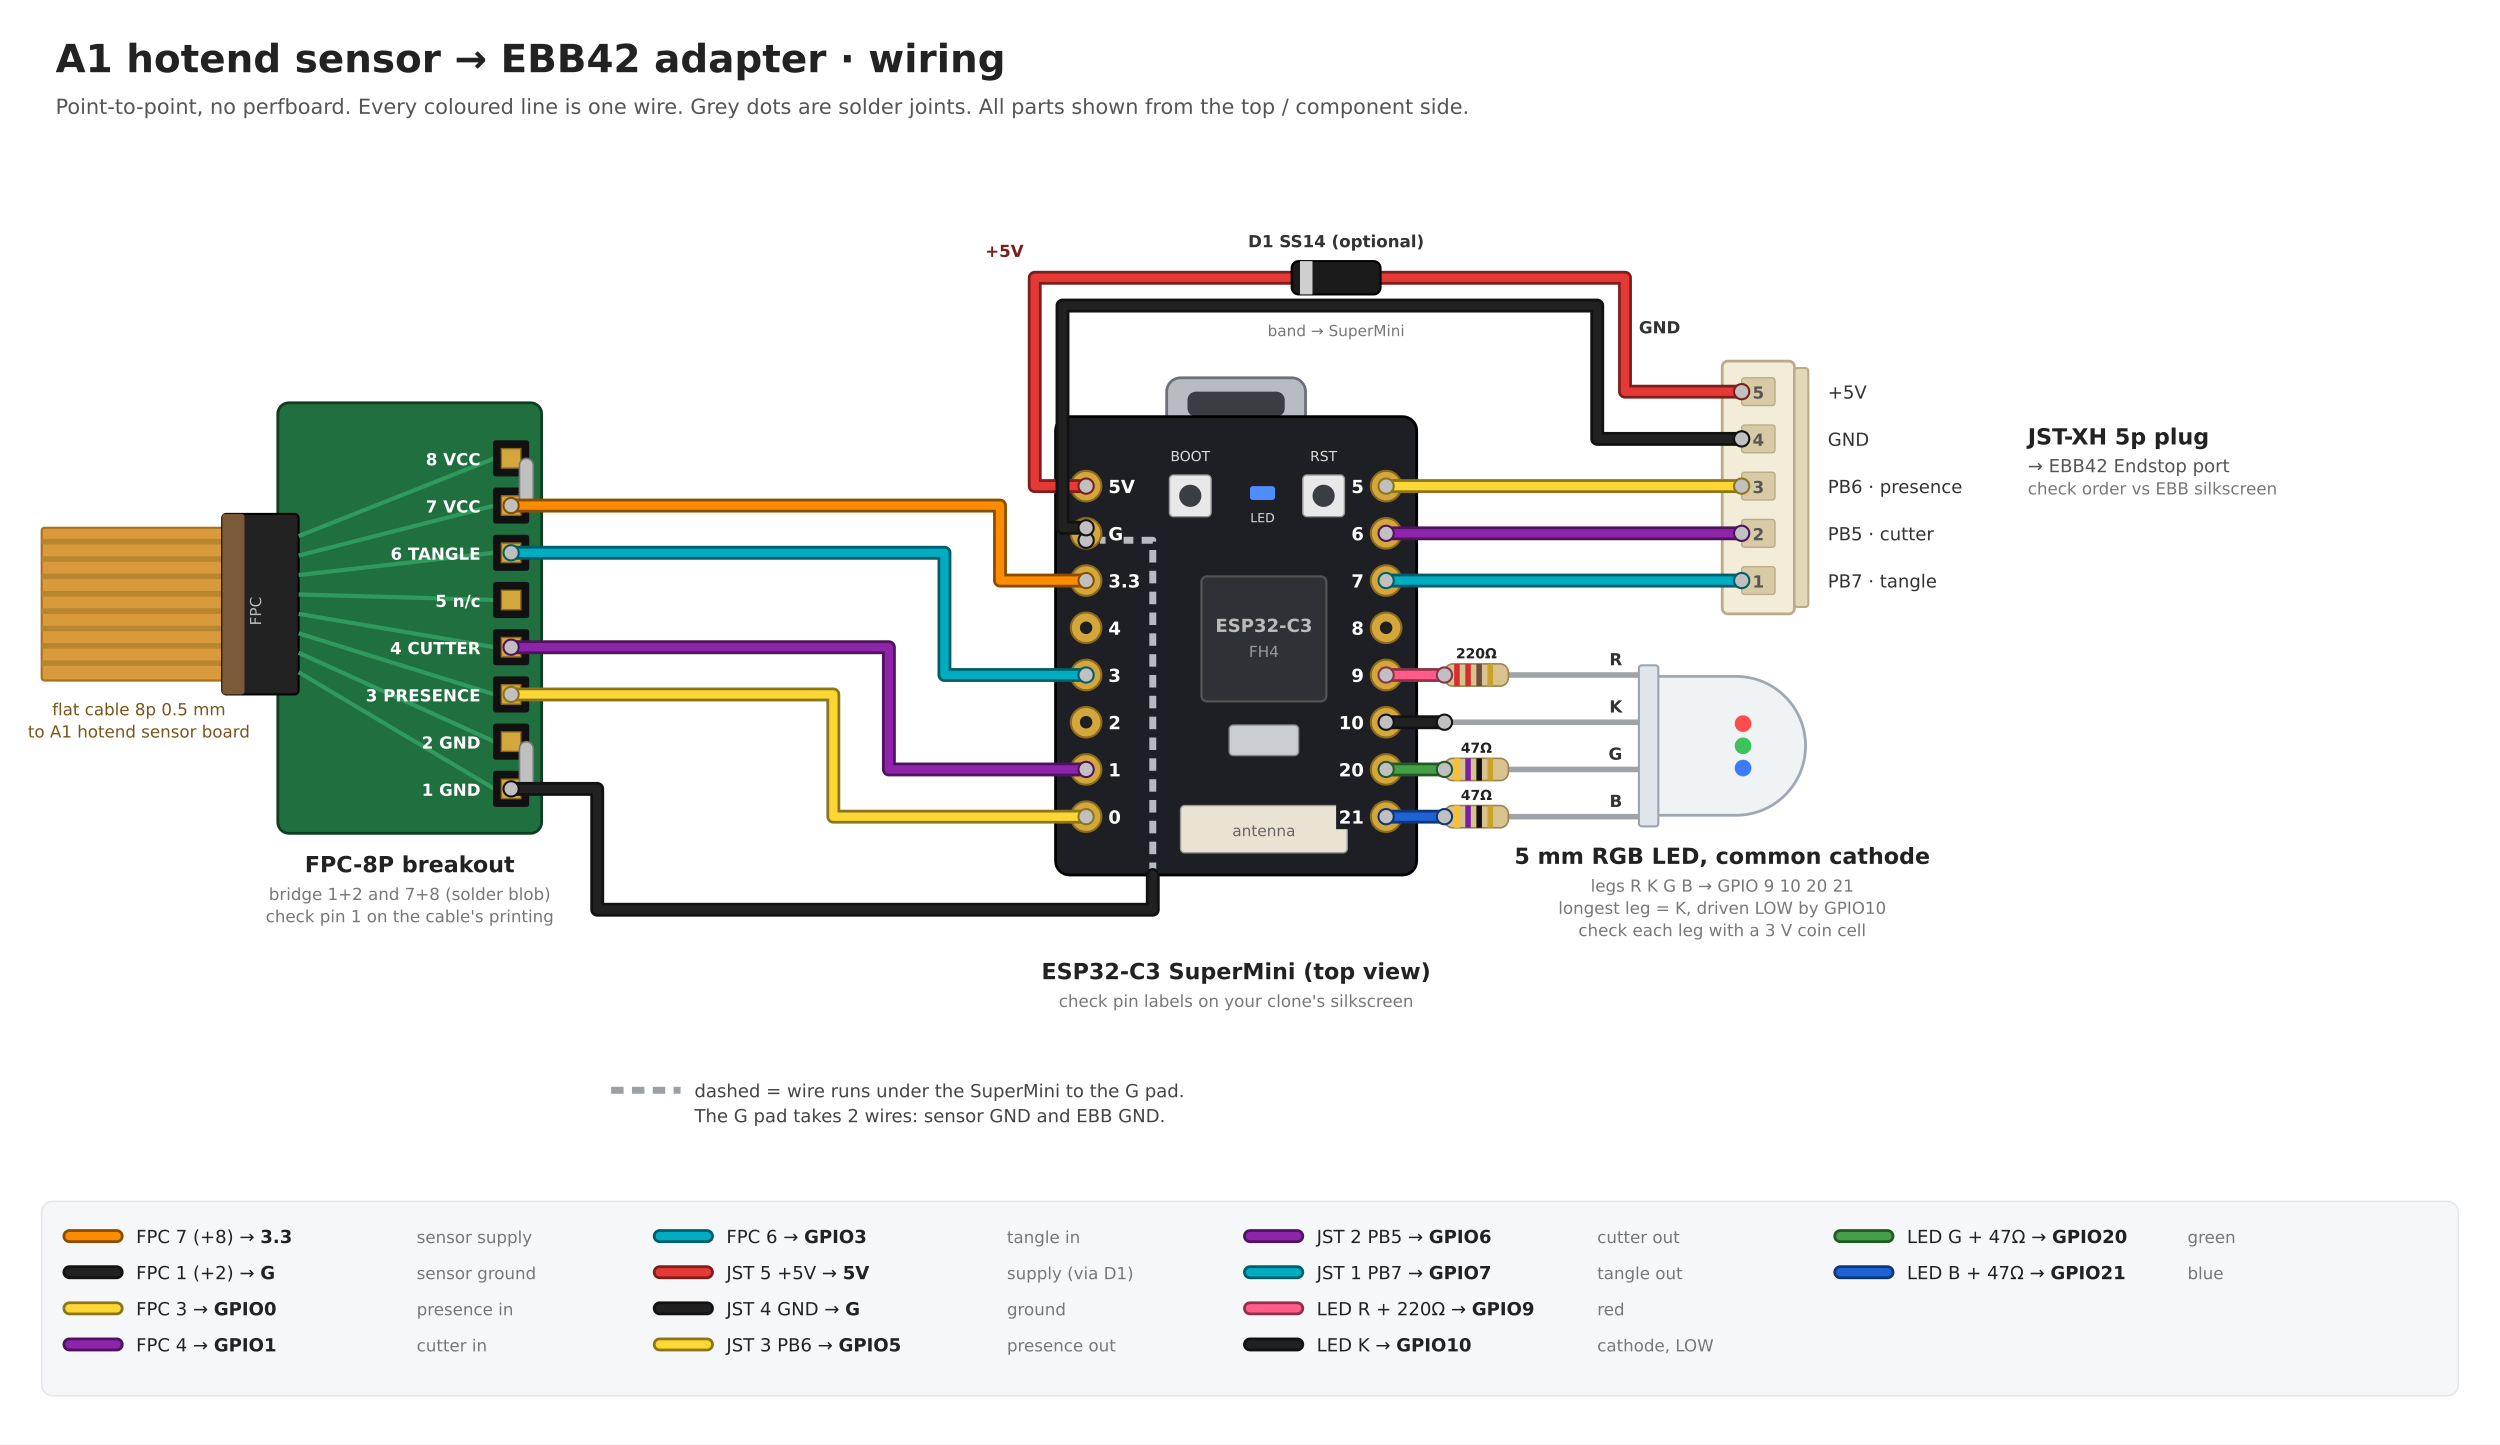
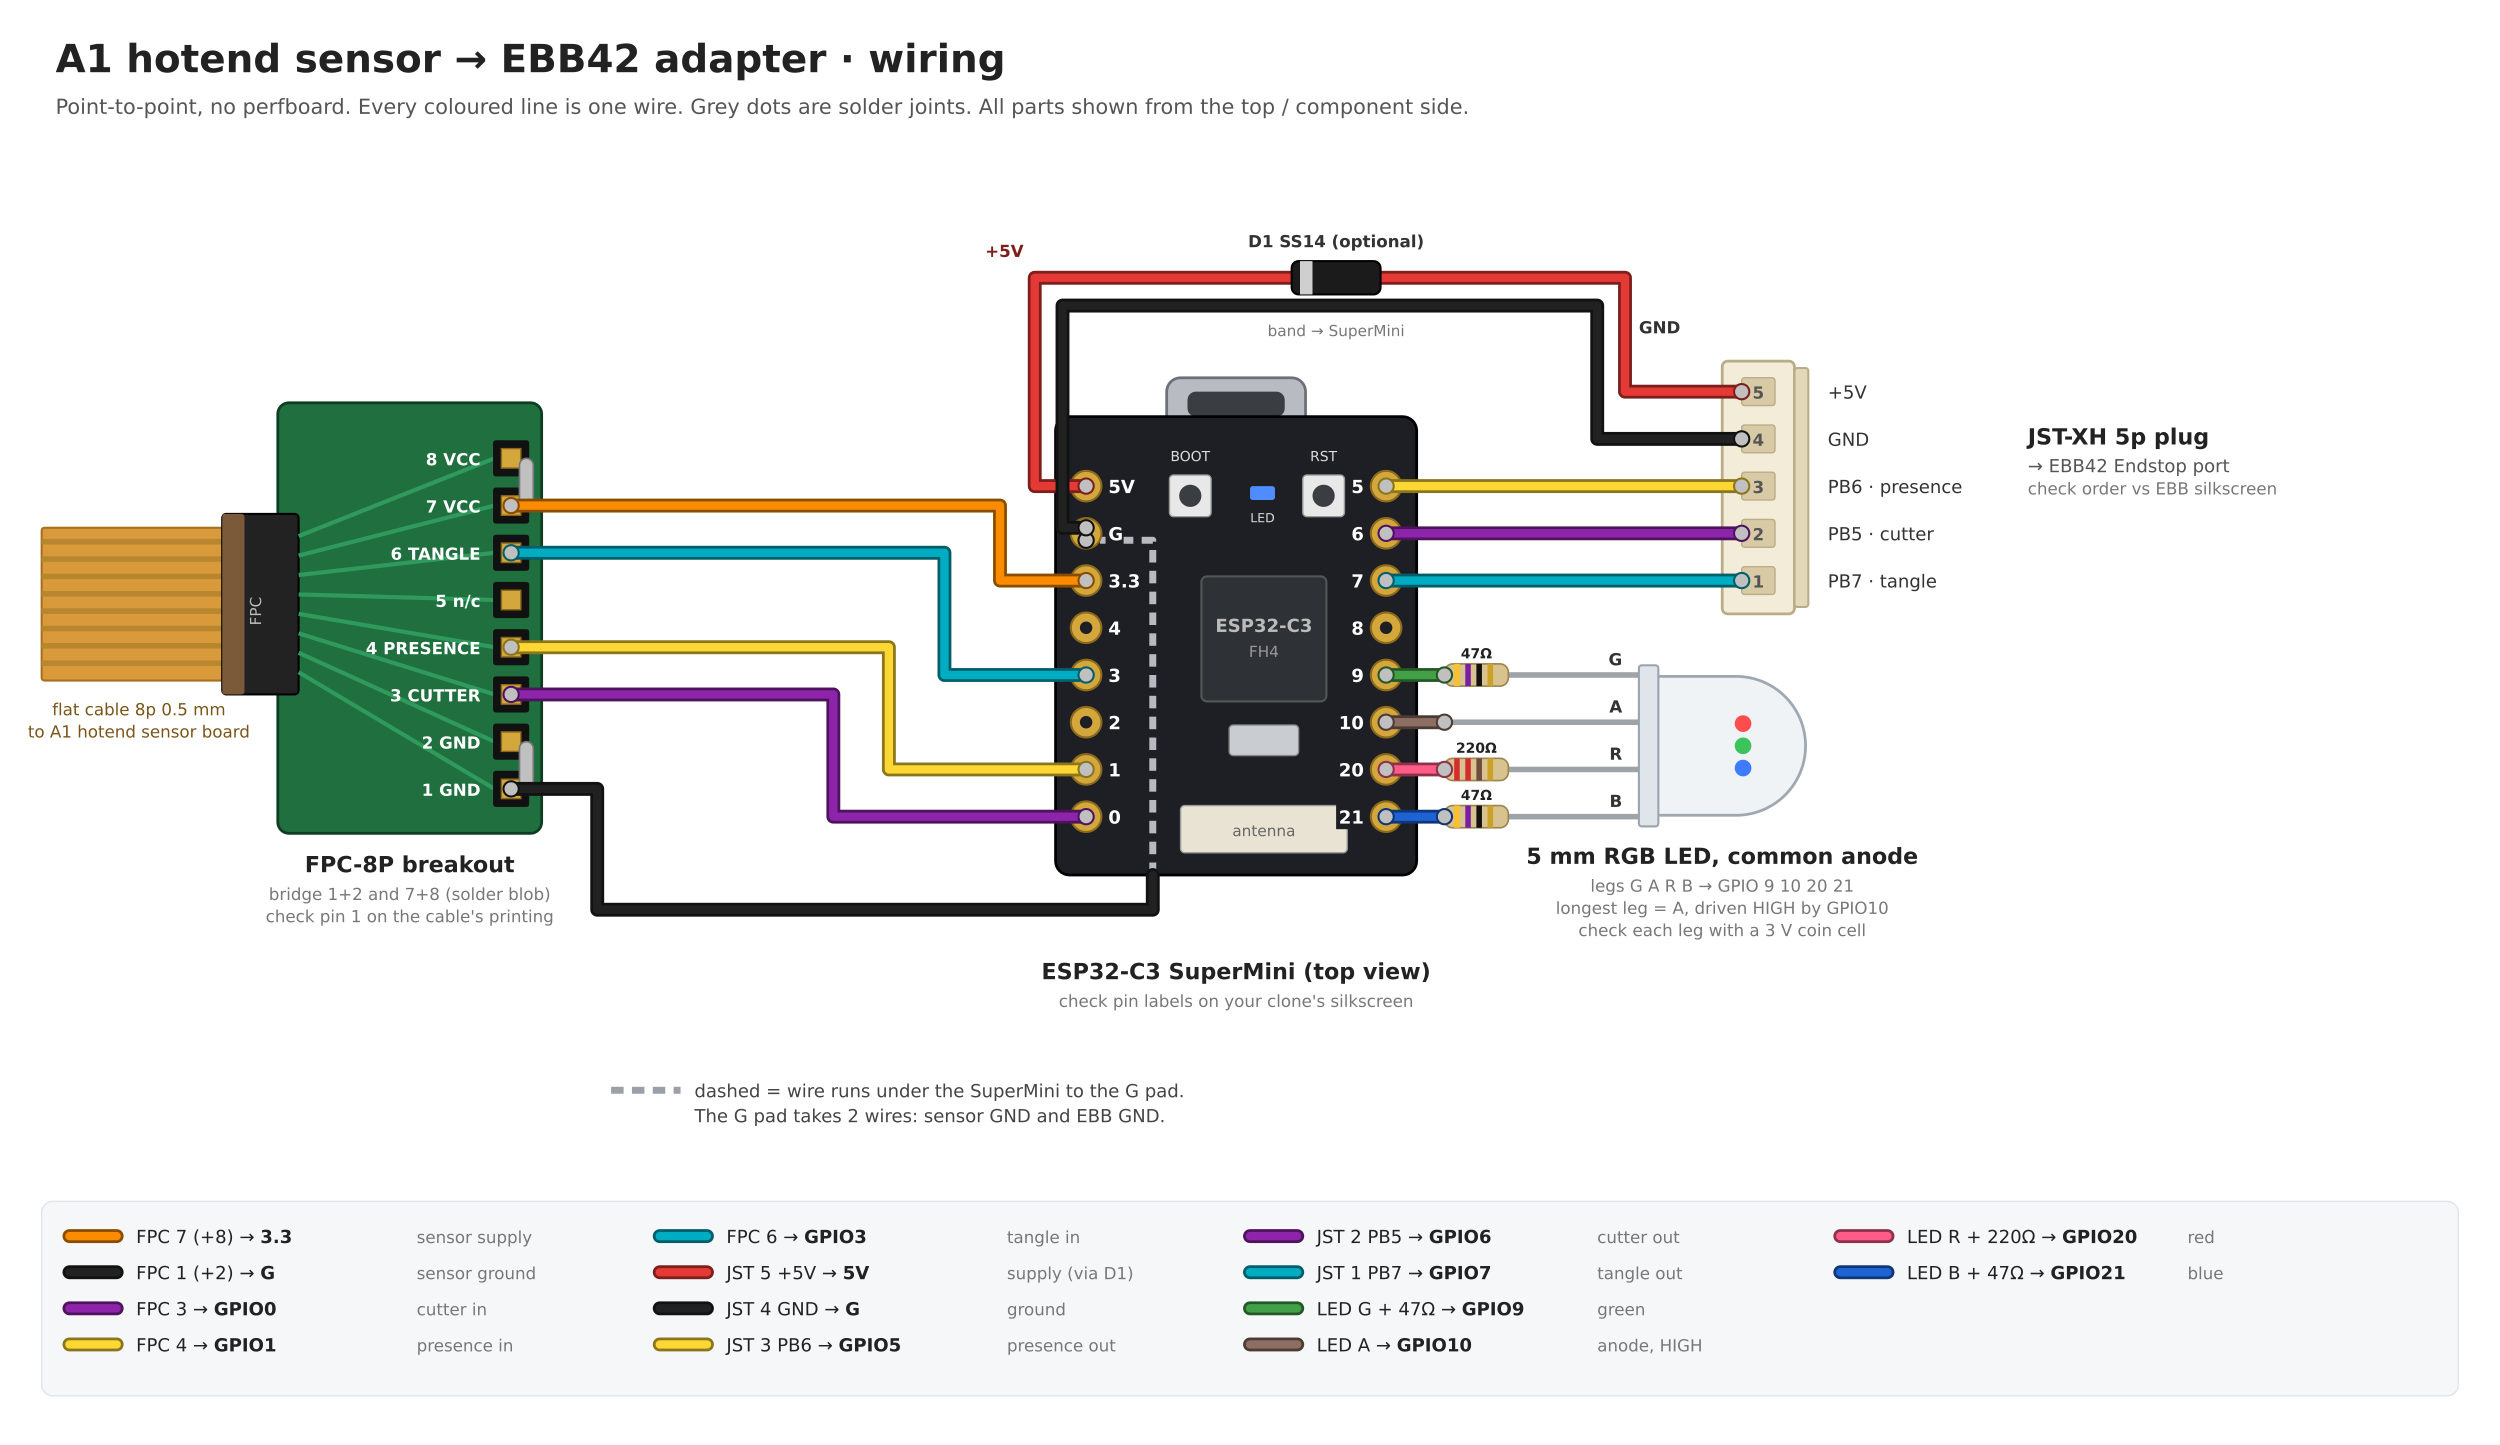
<svg xmlns="http://www.w3.org/2000/svg" width="1800" height="1040" viewBox="0 0 1800 1040">
  <rect x="0" y="0" width="1800" height="1040" rx="0" fill="#ffffff" stroke="none" stroke-width="1" />
  <text x="40" y="52" font-family="DejaVu Sans, Arial, sans-serif" font-size="28" fill="#222" text-anchor="start" font-weight="bold">A1 hotend sensor → EBB42 adapter · wiring</text>
  <text x="40" y="82" font-family="DejaVu Sans, Arial, sans-serif" font-size="15" fill="#555" text-anchor="start" font-weight="normal">Point-to-point, no perfboard. Every coloured line is one wire. Grey dots are solder joints. All parts shown from the top / component side.</text>
  <rect x="840" y="272" width="100" height="48" rx="10" fill="#b8bcc2" stroke="#6d7177" stroke-width="2" />
  <rect x="855" y="282" width="70" height="18" rx="6" fill="#3a3d42" stroke="none" stroke-width="1" />
  <rect x="760" y="300" width="260" height="330" rx="10" fill="#1d1f24" stroke="#000" stroke-width="2" />
  <path d="M 830,630 L 830,389 L 782,389" fill="none" stroke="#c8ccd2" stroke-width="5" stroke-dasharray="9 6" stroke-linejoin="round" opacity="0.9" />
  <rect x="865" y="415" width="90" height="90" rx="4" fill="#2e3136" stroke="#555" stroke-width="1.5" />
  <text x="910" y="455" font-family="DejaVu Sans, Arial, sans-serif" font-size="13" fill="#bbb" text-anchor="middle" font-weight="bold">ESP32-C3</text>
  <text x="910" y="473" font-family="DejaVu Sans, Arial, sans-serif" font-size="11" fill="#999" text-anchor="middle" font-weight="normal">FH4</text>
  <rect x="885" y="522" width="50" height="22" rx="3" fill="#c9ccd1" stroke="#888" stroke-width="1" />
  <rect x="842" y="342" width="30" height="30" rx="3" fill="#e8e8e8" stroke="#999" stroke-width="1" />
  <circle cx="857" cy="357" r="8" fill="#3a3d42" stroke="none" stroke-width="1" />
  <text x="857" y="332" font-family="DejaVu Sans, Arial, sans-serif" font-size="10" fill="#ddd" text-anchor="middle" font-weight="normal">BOOT</text>
  <rect x="938" y="342" width="30" height="30" rx="3" fill="#e8e8e8" stroke="#999" stroke-width="1" />
  <circle cx="953" cy="357" r="8" fill="#3a3d42" stroke="none" stroke-width="1" />
  <text x="953" y="332" font-family="DejaVu Sans, Arial, sans-serif" font-size="10" fill="#ddd" text-anchor="middle" font-weight="normal">RST</text>
  <rect x="900" y="350" width="18" height="10" rx="2" fill="#4f8cff" stroke="none" stroke-width="1" />
  <text x="909" y="376" font-family="DejaVu Sans, Arial, sans-serif" font-size="9" fill="#ddd" text-anchor="middle" font-weight="normal">LED</text>
  <rect x="850" y="580" width="120" height="34" rx="3" fill="#e9e3d3" stroke="#999" stroke-width="1" />
  <text x="910" y="602" font-family="DejaVu Sans, Arial, sans-serif" font-size="11" fill="#666" text-anchor="middle" font-weight="normal">antenna</text>
  <circle cx="782" cy="350" r="11" fill="#d4a73c" stroke="#8c6a1c" stroke-width="1.5" />
  <circle cx="782" cy="350" r="4.5" fill="#1d1f24" stroke="none" stroke-width="1" />
  <rect x="796" y="341" width="22" height="18" rx="0" fill="#1d1f24" stroke="none" stroke-width="1" />
  <text x="798" y="355" font-family="DejaVu Sans, Arial, sans-serif" font-size="13" fill="#fff" text-anchor="start" font-weight="bold">5V</text>
  <circle cx="998" cy="350" r="11" fill="#d4a73c" stroke="#8c6a1c" stroke-width="1.5" />
  <circle cx="998" cy="350" r="4.5" fill="#1d1f24" stroke="none" stroke-width="1" />
  <rect x="971" y="341" width="13" height="18" rx="0" fill="#1d1f24" stroke="none" stroke-width="1" />
  <text x="982" y="355" font-family="DejaVu Sans, Arial, sans-serif" font-size="13" fill="#fff" text-anchor="end" font-weight="bold">5</text>
  <circle cx="782" cy="384" r="11" fill="#d4a73c" stroke="#8c6a1c" stroke-width="1.5" />
  <circle cx="782" cy="384" r="4.5" fill="#1d1f24" stroke="none" stroke-width="1" />
  <rect x="796" y="375" width="13" height="18" rx="0" fill="#1d1f24" stroke="none" stroke-width="1" />
  <text x="798" y="389" font-family="DejaVu Sans, Arial, sans-serif" font-size="13" fill="#fff" text-anchor="start" font-weight="bold">G</text>
  <circle cx="998" cy="384" r="11" fill="#d4a73c" stroke="#8c6a1c" stroke-width="1.5" />
  <circle cx="998" cy="384" r="4.5" fill="#1d1f24" stroke="none" stroke-width="1" />
  <rect x="971" y="375" width="13" height="18" rx="0" fill="#1d1f24" stroke="none" stroke-width="1" />
  <text x="982" y="389" font-family="DejaVu Sans, Arial, sans-serif" font-size="13" fill="#fff" text-anchor="end" font-weight="bold">6</text>
  <circle cx="782" cy="418" r="11" fill="#d4a73c" stroke="#8c6a1c" stroke-width="1.5" />
  <circle cx="782" cy="418" r="4.5" fill="#1d1f24" stroke="none" stroke-width="1" />
  <rect x="796" y="409" width="31" height="18" rx="0" fill="#1d1f24" stroke="none" stroke-width="1" />
  <text x="798" y="423" font-family="DejaVu Sans, Arial, sans-serif" font-size="13" fill="#fff" text-anchor="start" font-weight="bold">3.3</text>
  <circle cx="998" cy="418" r="11" fill="#d4a73c" stroke="#8c6a1c" stroke-width="1.5" />
  <circle cx="998" cy="418" r="4.5" fill="#1d1f24" stroke="none" stroke-width="1" />
  <rect x="971" y="409" width="13" height="18" rx="0" fill="#1d1f24" stroke="none" stroke-width="1" />
  <text x="982" y="423" font-family="DejaVu Sans, Arial, sans-serif" font-size="13" fill="#fff" text-anchor="end" font-weight="bold">7</text>
  <circle cx="782" cy="452" r="11" fill="#d4a73c" stroke="#8c6a1c" stroke-width="1.5" />
  <circle cx="782" cy="452" r="4.5" fill="#1d1f24" stroke="none" stroke-width="1" />
  <rect x="796" y="443" width="13" height="18" rx="0" fill="#1d1f24" stroke="none" stroke-width="1" />
  <text x="798" y="457" font-family="DejaVu Sans, Arial, sans-serif" font-size="13" fill="#fff" text-anchor="start" font-weight="bold">4</text>
  <circle cx="998" cy="452" r="11" fill="#d4a73c" stroke="#8c6a1c" stroke-width="1.5" />
  <circle cx="998" cy="452" r="4.5" fill="#1d1f24" stroke="none" stroke-width="1" />
  <rect x="971" y="443" width="13" height="18" rx="0" fill="#1d1f24" stroke="none" stroke-width="1" />
  <text x="982" y="457" font-family="DejaVu Sans, Arial, sans-serif" font-size="13" fill="#fff" text-anchor="end" font-weight="bold">8</text>
  <circle cx="782" cy="486" r="11" fill="#d4a73c" stroke="#8c6a1c" stroke-width="1.5" />
  <circle cx="782" cy="486" r="4.5" fill="#1d1f24" stroke="none" stroke-width="1" />
  <rect x="796" y="477" width="13" height="18" rx="0" fill="#1d1f24" stroke="none" stroke-width="1" />
  <text x="798" y="491" font-family="DejaVu Sans, Arial, sans-serif" font-size="13" fill="#fff" text-anchor="start" font-weight="bold">3</text>
  <circle cx="998" cy="486" r="11" fill="#d4a73c" stroke="#8c6a1c" stroke-width="1.5" />
  <circle cx="998" cy="486" r="4.5" fill="#1d1f24" stroke="none" stroke-width="1" />
  <rect x="971" y="477" width="13" height="18" rx="0" fill="#1d1f24" stroke="none" stroke-width="1" />
  <text x="982" y="491" font-family="DejaVu Sans, Arial, sans-serif" font-size="13" fill="#fff" text-anchor="end" font-weight="bold">9</text>
  <circle cx="782" cy="520" r="11" fill="#d4a73c" stroke="#8c6a1c" stroke-width="1.5" />
  <circle cx="782" cy="520" r="4.5" fill="#1d1f24" stroke="none" stroke-width="1" />
  <rect x="796" y="511" width="13" height="18" rx="0" fill="#1d1f24" stroke="none" stroke-width="1" />
  <text x="798" y="525" font-family="DejaVu Sans, Arial, sans-serif" font-size="13" fill="#fff" text-anchor="start" font-weight="bold">2</text>
  <circle cx="998" cy="520" r="11" fill="#d4a73c" stroke="#8c6a1c" stroke-width="1.5" />
  <circle cx="998" cy="520" r="4.5" fill="#1d1f24" stroke="none" stroke-width="1" />
  <rect x="962" y="511" width="22" height="18" rx="0" fill="#1d1f24" stroke="none" stroke-width="1" />
  <text x="982" y="525" font-family="DejaVu Sans, Arial, sans-serif" font-size="13" fill="#fff" text-anchor="end" font-weight="bold">10</text>
  <circle cx="782" cy="554" r="11" fill="#d4a73c" stroke="#8c6a1c" stroke-width="1.5" />
  <circle cx="782" cy="554" r="4.5" fill="#1d1f24" stroke="none" stroke-width="1" />
  <rect x="796" y="545" width="13" height="18" rx="0" fill="#1d1f24" stroke="none" stroke-width="1" />
  <text x="798" y="559" font-family="DejaVu Sans, Arial, sans-serif" font-size="13" fill="#fff" text-anchor="start" font-weight="bold">1</text>
  <circle cx="998" cy="554" r="11" fill="#d4a73c" stroke="#8c6a1c" stroke-width="1.5" />
  <circle cx="998" cy="554" r="4.5" fill="#1d1f24" stroke="none" stroke-width="1" />
  <rect x="962" y="545" width="22" height="18" rx="0" fill="#1d1f24" stroke="none" stroke-width="1" />
  <text x="982" y="559" font-family="DejaVu Sans, Arial, sans-serif" font-size="13" fill="#fff" text-anchor="end" font-weight="bold">20</text>
  <circle cx="782" cy="588" r="11" fill="#d4a73c" stroke="#8c6a1c" stroke-width="1.5" />
  <circle cx="782" cy="588" r="4.5" fill="#1d1f24" stroke="none" stroke-width="1" />
  <rect x="796" y="579" width="13" height="18" rx="0" fill="#1d1f24" stroke="none" stroke-width="1" />
  <text x="798" y="593" font-family="DejaVu Sans, Arial, sans-serif" font-size="13" fill="#fff" text-anchor="start" font-weight="bold">0</text>
  <circle cx="998" cy="588" r="11" fill="#d4a73c" stroke="#8c6a1c" stroke-width="1.5" />
  <circle cx="998" cy="588" r="4.5" fill="#1d1f24" stroke="none" stroke-width="1" />
  <rect x="962" y="579" width="22" height="18" rx="0" fill="#1d1f24" stroke="none" stroke-width="1" />
  <text x="982" y="593" font-family="DejaVu Sans, Arial, sans-serif" font-size="13" fill="#fff" text-anchor="end" font-weight="bold">21</text>
  <text x="890.0" y="705" font-family="DejaVu Sans, Arial, sans-serif" font-size="16" fill="#222" text-anchor="middle" font-weight="bold">ESP32-C3 SuperMini (top view)</text>
  <text x="890.0" y="725" font-family="DejaVu Sans, Arial, sans-serif" font-size="12" fill="#777" text-anchor="middle" font-weight="normal">check pin labels on your clone's silkscreen</text>
  <rect x="200" y="290" width="190" height="310" rx="8" fill="#1f6f3f" stroke="#0e3d22" stroke-width="2" />
  <rect x="30" y="380" width="140" height="110" rx="2" fill="#d89a3a" stroke="#a86f1d" stroke-width="1.5" />
  <rect x="30" y="388.0" width="140" height="4" rx="0" fill="#b8862e" stroke="none" stroke-width="1" />
  <rect x="30" y="400.5" width="140" height="4" rx="0" fill="#b8862e" stroke="none" stroke-width="1" />
  <rect x="30" y="413.0" width="140" height="4" rx="0" fill="#b8862e" stroke="none" stroke-width="1" />
  <rect x="30" y="425.5" width="140" height="4" rx="0" fill="#b8862e" stroke="none" stroke-width="1" />
  <rect x="30" y="438.0" width="140" height="4" rx="0" fill="#b8862e" stroke="none" stroke-width="1" />
  <rect x="30" y="450.5" width="140" height="4" rx="0" fill="#b8862e" stroke="none" stroke-width="1" />
  <rect x="30" y="463.0" width="140" height="4" rx="0" fill="#b8862e" stroke="none" stroke-width="1" />
  <rect x="30" y="475.5" width="140" height="4" rx="0" fill="#b8862e" stroke="none" stroke-width="1" />
  <text x="100" y="515" font-family="DejaVu Sans, Arial, sans-serif" font-size="12" fill="#7a5418" text-anchor="middle" font-weight="normal">flat cable 8p 0.5 mm</text>
  <text x="100" y="531" font-family="DejaVu Sans, Arial, sans-serif" font-size="12" fill="#7a5418" text-anchor="middle" font-weight="normal">to A1 hotend sensor board</text>
  <rect x="160" y="370" width="55" height="130" rx="3" fill="#222" stroke="#000" stroke-width="1.5" />
  <rect x="160" y="370" width="16" height="130" rx="2" fill="#7b5a3a" stroke="none" stroke-width="1" />
  <text x="188" y="440" font-family="DejaVu Sans, Arial, sans-serif" font-size="11" fill="#bbb" text-anchor="middle" font-weight="normal" transform="rotate(-90 188 440)">FPC</text>
  <line x1="215" y1="386.0" x2="356" y2="330" stroke="#2f9a5c" stroke-width="3" />
  <line x1="215" y1="400.0" x2="356" y2="364" stroke="#2f9a5c" stroke-width="3" />
  <line x1="215" y1="414.0" x2="356" y2="398" stroke="#2f9a5c" stroke-width="3" />
  <line x1="215" y1="428.0" x2="356" y2="432" stroke="#2f9a5c" stroke-width="3" />
  <line x1="215" y1="442.0" x2="356" y2="466" stroke="#2f9a5c" stroke-width="3" />
  <line x1="215" y1="456.0" x2="356" y2="500" stroke="#2f9a5c" stroke-width="3" />
  <line x1="215" y1="470.0" x2="356" y2="534" stroke="#2f9a5c" stroke-width="3" />
  <line x1="215" y1="484.0" x2="356" y2="568" stroke="#2f9a5c" stroke-width="3" />
  <rect x="355" y="317" width="26" height="26" rx="2" fill="#111" stroke="none" stroke-width="1" />
  <rect x="361" y="323" width="14" height="14" rx="0" fill="#d4a73c" stroke="#8c6a1c" stroke-width="1" />
  <text x="346" y="335" font-family="DejaVu Sans, Arial, sans-serif" font-size="12" fill="#fff" text-anchor="end" font-weight="bold">8 VCC</text>
  <rect x="355" y="351" width="26" height="26" rx="2" fill="#111" stroke="none" stroke-width="1" />
  <rect x="361" y="357" width="14" height="14" rx="0" fill="#d4a73c" stroke="#8c6a1c" stroke-width="1" />
  <text x="346" y="369" font-family="DejaVu Sans, Arial, sans-serif" font-size="12" fill="#fff" text-anchor="end" font-weight="bold">7 VCC</text>
  <rect x="355" y="385" width="26" height="26" rx="2" fill="#111" stroke="none" stroke-width="1" />
  <rect x="361" y="391" width="14" height="14" rx="0" fill="#d4a73c" stroke="#8c6a1c" stroke-width="1" />
  <text x="346" y="403" font-family="DejaVu Sans, Arial, sans-serif" font-size="12" fill="#fff" text-anchor="end" font-weight="bold">6 TANGLE</text>
  <rect x="355" y="419" width="26" height="26" rx="2" fill="#111" stroke="none" stroke-width="1" />
  <rect x="361" y="425" width="14" height="14" rx="0" fill="#d4a73c" stroke="#8c6a1c" stroke-width="1" />
  <text x="346" y="437" font-family="DejaVu Sans, Arial, sans-serif" font-size="12" fill="#fff" text-anchor="end" font-weight="bold">5 n/c</text>
  <rect x="355" y="453" width="26" height="26" rx="2" fill="#111" stroke="none" stroke-width="1" />
  <rect x="361" y="459" width="14" height="14" rx="0" fill="#d4a73c" stroke="#8c6a1c" stroke-width="1" />
-   <text x="346" y="471" font-family="DejaVu Sans, Arial, sans-serif" font-size="12" fill="#fff" text-anchor="end" font-weight="bold">4 CUTTER</text>
+   <text x="346" y="471" font-family="DejaVu Sans, Arial, sans-serif" font-size="12" fill="#fff" text-anchor="end" font-weight="bold">4 PRESENCE</text>
  <rect x="355" y="487" width="26" height="26" rx="2" fill="#111" stroke="none" stroke-width="1" />
  <rect x="361" y="493" width="14" height="14" rx="0" fill="#d4a73c" stroke="#8c6a1c" stroke-width="1" />
-   <text x="346" y="505" font-family="DejaVu Sans, Arial, sans-serif" font-size="12" fill="#fff" text-anchor="end" font-weight="bold">3 PRESENCE</text>
+   <text x="346" y="505" font-family="DejaVu Sans, Arial, sans-serif" font-size="12" fill="#fff" text-anchor="end" font-weight="bold">3 CUTTER</text>
  <rect x="355" y="521" width="26" height="26" rx="2" fill="#111" stroke="none" stroke-width="1" />
  <rect x="361" y="527" width="14" height="14" rx="0" fill="#d4a73c" stroke="#8c6a1c" stroke-width="1" />
  <text x="346" y="539" font-family="DejaVu Sans, Arial, sans-serif" font-size="12" fill="#fff" text-anchor="end" font-weight="bold">2 GND</text>
  <rect x="355" y="555" width="26" height="26" rx="2" fill="#111" stroke="none" stroke-width="1" />
  <rect x="361" y="561" width="14" height="14" rx="0" fill="#d4a73c" stroke="#8c6a1c" stroke-width="1" />
  <text x="346" y="573" font-family="DejaVu Sans, Arial, sans-serif" font-size="12" fill="#fff" text-anchor="end" font-weight="bold">1 GND</text>
  <rect x="374" y="330" width="10" height="34" rx="5" fill="#c0c0c0" stroke="#777" stroke-width="1.2" />
  <rect x="374" y="534" width="10" height="34" rx="5" fill="#c0c0c0" stroke="#777" stroke-width="1.2" />
  <text x="295.0" y="628" font-family="DejaVu Sans, Arial, sans-serif" font-size="16" fill="#222" text-anchor="middle" font-weight="bold">FPC-8P breakout</text>
  <text x="295.0" y="648" font-family="DejaVu Sans, Arial, sans-serif" font-size="12" fill="#777" text-anchor="middle" font-weight="normal">bridge 1+2 and 7+8 (solder blob)</text>
  <text x="295.0" y="664" font-family="DejaVu Sans, Arial, sans-serif" font-size="12" fill="#777" text-anchor="middle" font-weight="normal">check pin 1 on the cable's printing</text>
  <rect x="1240" y="260" width="52" height="182" rx="4" fill="#f3ecd8" stroke="#b9ac87" stroke-width="2" />
  <rect x="1292" y="265" width="10" height="172" rx="2" fill="#e3d8b8" stroke="#b9ac87" stroke-width="1.5" />
  <rect x="1254" y="272" width="24" height="20" rx="2" fill="#d7caa4" stroke="#b9ac87" stroke-width="1" />
  <text x="1266" y="287" font-family="DejaVu Sans, Arial, sans-serif" font-size="12" fill="#555" text-anchor="middle" font-weight="bold">5</text>
  <rect x="1254" y="306" width="24" height="20" rx="2" fill="#d7caa4" stroke="#b9ac87" stroke-width="1" />
  <text x="1266" y="321" font-family="DejaVu Sans, Arial, sans-serif" font-size="12" fill="#555" text-anchor="middle" font-weight="bold">4</text>
  <rect x="1254" y="340" width="24" height="20" rx="2" fill="#d7caa4" stroke="#b9ac87" stroke-width="1" />
  <text x="1266" y="355" font-family="DejaVu Sans, Arial, sans-serif" font-size="12" fill="#555" text-anchor="middle" font-weight="bold">3</text>
  <rect x="1254" y="374" width="24" height="20" rx="2" fill="#d7caa4" stroke="#b9ac87" stroke-width="1" />
  <text x="1266" y="389" font-family="DejaVu Sans, Arial, sans-serif" font-size="12" fill="#555" text-anchor="middle" font-weight="bold">2</text>
  <rect x="1254" y="408" width="24" height="20" rx="2" fill="#d7caa4" stroke="#b9ac87" stroke-width="1" />
  <text x="1266" y="423" font-family="DejaVu Sans, Arial, sans-serif" font-size="12" fill="#555" text-anchor="middle" font-weight="bold">1</text>
  <text x="1316" y="287" font-family="DejaVu Sans, Arial, sans-serif" font-size="13" fill="#333" text-anchor="start" font-weight="normal">+5V</text>
  <text x="1316" y="321" font-family="DejaVu Sans, Arial, sans-serif" font-size="13" fill="#333" text-anchor="start" font-weight="normal">GND</text>
  <text x="1316" y="355" font-family="DejaVu Sans, Arial, sans-serif" font-size="13" fill="#333" text-anchor="start" font-weight="normal">PB6 · presence</text>
  <text x="1316" y="389" font-family="DejaVu Sans, Arial, sans-serif" font-size="13" fill="#333" text-anchor="start" font-weight="normal">PB5 · cutter</text>
  <text x="1316" y="423" font-family="DejaVu Sans, Arial, sans-serif" font-size="13" fill="#333" text-anchor="start" font-weight="normal">PB7 · tangle</text>
  <text x="1460" y="320" font-family="DejaVu Sans, Arial, sans-serif" font-size="16" fill="#222" text-anchor="start" font-weight="bold">JST-XH 5p plug</text>
  <text x="1460" y="340" font-family="DejaVu Sans, Arial, sans-serif" font-size="13" fill="#555" text-anchor="start" font-weight="normal">→ EBB42 Endstop port</text>
  <text x="1460" y="356" font-family="DejaVu Sans, Arial, sans-serif" font-size="12" fill="#777" text-anchor="start" font-weight="normal">check order vs EBB silkscreen</text>
  <line x1="1040" y1="486" x2="1180" y2="486" stroke="#9ea3a8" stroke-width="4" />
-   <text x="1168" y="479" font-family="DejaVu Sans, Arial, sans-serif" font-size="12" fill="#333" text-anchor="end" font-weight="bold">R</text>
+   <text x="1168" y="479" font-family="DejaVu Sans, Arial, sans-serif" font-size="12" fill="#333" text-anchor="end" font-weight="bold">G</text>
  <line x1="1040" y1="520" x2="1180" y2="520" stroke="#9ea3a8" stroke-width="4" />
-   <text x="1168" y="513" font-family="DejaVu Sans, Arial, sans-serif" font-size="12" fill="#333" text-anchor="end" font-weight="bold">K</text>
+   <text x="1168" y="513" font-family="DejaVu Sans, Arial, sans-serif" font-size="12" fill="#333" text-anchor="end" font-weight="bold">A</text>
  <line x1="1040" y1="554" x2="1180" y2="554" stroke="#9ea3a8" stroke-width="4" />
-   <text x="1168" y="547" font-family="DejaVu Sans, Arial, sans-serif" font-size="12" fill="#333" text-anchor="end" font-weight="bold">G</text>
+   <text x="1168" y="547" font-family="DejaVu Sans, Arial, sans-serif" font-size="12" fill="#333" text-anchor="end" font-weight="bold">R</text>
  <line x1="1040" y1="588" x2="1180" y2="588" stroke="#9ea3a8" stroke-width="4" />
  <text x="1168" y="581" font-family="DejaVu Sans, Arial, sans-serif" font-size="12" fill="#333" text-anchor="end" font-weight="bold">B</text>
  <path d="M 1190 487.0 L 1250 487.0 A 50 50 0 0 1 1250 587.0 L 1190 587.0 Z" fill="#eef2f6" stroke="#9aa4ae" stroke-width="2" opacity="0.95" />
  <rect x="1180" y="479.0" width="14" height="116" rx="2" fill="#dfe5ea" stroke="#9aa4ae" stroke-width="1.5" />
  <circle cx="1255" cy="521.0" r="6" fill="#ff4d4d" stroke="none" stroke-width="1" />
  <circle cx="1255" cy="537.0" r="6" fill="#3cc35a" stroke="none" stroke-width="1" />
  <circle cx="1255" cy="553.0" r="6" fill="#3d7bff" stroke="none" stroke-width="1" />
-   <text x="1240" y="622.0" font-family="DejaVu Sans, Arial, sans-serif" font-size="16" fill="#222" text-anchor="middle" font-weight="bold">5 mm RGB LED, common cathode</text>
-   <text x="1240" y="642.0" font-family="DejaVu Sans, Arial, sans-serif" font-size="12" fill="#777" text-anchor="middle" font-weight="normal">legs R K G B → GPIO 9 10 20 21</text>
-   <text x="1240" y="658.0" font-family="DejaVu Sans, Arial, sans-serif" font-size="12" fill="#777" text-anchor="middle" font-weight="normal">longest leg = K, driven LOW by GPIO10</text>
+   <text x="1240" y="622.0" font-family="DejaVu Sans, Arial, sans-serif" font-size="16" fill="#222" text-anchor="middle" font-weight="bold">5 mm RGB LED, common anode</text>
+   <text x="1240" y="642.0" font-family="DejaVu Sans, Arial, sans-serif" font-size="12" fill="#777" text-anchor="middle" font-weight="normal">legs G A R B → GPIO 9 10 20 21</text>
+   <text x="1240" y="658.0" font-family="DejaVu Sans, Arial, sans-serif" font-size="12" fill="#777" text-anchor="middle" font-weight="normal">longest leg = A, driven HIGH by GPIO10</text>
  <text x="1240" y="674.0" font-family="DejaVu Sans, Arial, sans-serif" font-size="12" fill="#777" text-anchor="middle" font-weight="normal">check each leg with a 3 V coin cell</text>
  <path d="M 368,364 L 720,364 L 720,418 L 782,418" fill="none" stroke="#8a4d00" stroke-width="10" stroke-linejoin="round" stroke-linecap="round" />
  <path d="M 368,364 L 720,364 L 720,418 L 782,418" fill="none" stroke="#fb8c00" stroke-width="6" stroke-linejoin="round" stroke-linecap="round" />
  <path d="M 368,398 L 680,398 L 680,486 L 782,486" fill="none" stroke="#005e6a" stroke-width="10" stroke-linejoin="round" stroke-linecap="round" />
  <path d="M 368,398 L 680,398 L 680,486 L 782,486" fill="none" stroke="#00acc1" stroke-width="6" stroke-linejoin="round" stroke-linecap="round" />
-   <path d="M 368,466 L 640,466 L 640,554 L 782,554" fill="none" stroke="#4e135d" stroke-width="10" stroke-linejoin="round" stroke-linecap="round" />
-   <path d="M 368,466 L 640,466 L 640,554 L 782,554" fill="none" stroke="#8e24aa" stroke-width="6" stroke-linejoin="round" stroke-linecap="round" />
-   <path d="M 368,500 L 600,500 L 600,588 L 782,588" fill="none" stroke="#8b761d" stroke-width="10" stroke-linejoin="round" stroke-linecap="round" />
-   <path d="M 368,500 L 600,500 L 600,588 L 782,588" fill="none" stroke="#fdd835" stroke-width="6" stroke-linejoin="round" stroke-linecap="round" />
+   <path d="M 368,466 L 640,466 L 640,554 L 782,554" fill="none" stroke="#8b761d" stroke-width="10" stroke-linejoin="round" stroke-linecap="round" />
+   <path d="M 368,466 L 640,466 L 640,554 L 782,554" fill="none" stroke="#fdd835" stroke-width="6" stroke-linejoin="round" stroke-linecap="round" />
+   <path d="M 368,500 L 600,500 L 600,588 L 782,588" fill="none" stroke="#4e135d" stroke-width="10" stroke-linejoin="round" stroke-linecap="round" />
+   <path d="M 368,500 L 600,500 L 600,588 L 782,588" fill="none" stroke="#8e24aa" stroke-width="6" stroke-linejoin="round" stroke-linecap="round" />
  <path d="M 368,568 L 430,568 L 430,655 L 830,655 L 830,630" fill="none" stroke="#121212" stroke-width="10" stroke-linejoin="round" stroke-linecap="round" />
  <path d="M 368,568 L 430,568 L 430,655 L 830,655 L 830,630" fill="none" stroke="#212121" stroke-width="6" stroke-linejoin="round" stroke-linecap="round" />
  <path d="M 998,350 L 1254,350" fill="none" stroke="#8b761d" stroke-width="10" stroke-linejoin="round" stroke-linecap="round" />
  <path d="M 998,350 L 1254,350" fill="none" stroke="#fdd835" stroke-width="6" stroke-linejoin="round" stroke-linecap="round" />
  <path d="M 998,384 L 1254,384" fill="none" stroke="#4e135d" stroke-width="10" stroke-linejoin="round" stroke-linecap="round" />
  <path d="M 998,384 L 1254,384" fill="none" stroke="#8e24aa" stroke-width="6" stroke-linejoin="round" stroke-linecap="round" />
  <path d="M 998,418 L 1254,418" fill="none" stroke="#005e6a" stroke-width="10" stroke-linejoin="round" stroke-linecap="round" />
  <path d="M 998,418 L 1254,418" fill="none" stroke="#00acc1" stroke-width="6" stroke-linejoin="round" stroke-linecap="round" />
  <path d="M 1254,282 L 1170,282 L 1170,200 L 745,200 L 745,350 L 782,350" fill="none" stroke="#7d1f1d" stroke-width="10" stroke-linejoin="round" stroke-linecap="round" />
  <path d="M 1254,282 L 1170,282 L 1170,200 L 745,200 L 745,350 L 782,350" fill="none" stroke="#e53935" stroke-width="6" stroke-linejoin="round" stroke-linecap="round" />
  <path d="M 1254,316 L 1150,316 L 1150,220 L 765,220 L 765,380 L 782,380" fill="none" stroke="#121212" stroke-width="10" stroke-linejoin="round" stroke-linecap="round" />
  <path d="M 1254,316 L 1150,316 L 1150,220 L 765,220 L 765,380 L 782,380" fill="none" stroke="#212121" stroke-width="6" stroke-linejoin="round" stroke-linecap="round" />
-   <path d="M 998,486 L 1040,486" fill="none" stroke="#8c324b" stroke-width="10" stroke-linejoin="round" stroke-linecap="round" />
-   <path d="M 998,486 L 1040,486" fill="none" stroke="#ff5c8a" stroke-width="6" stroke-linejoin="round" stroke-linecap="round" />
-   <path d="M 998,520 L 1040,520" fill="none" stroke="#121212" stroke-width="10" stroke-linejoin="round" stroke-linecap="round" />
-   <path d="M 998,520 L 1040,520" fill="none" stroke="#212121" stroke-width="6" stroke-linejoin="round" stroke-linecap="round" />
-   <path d="M 998,554 L 1040,554" fill="none" stroke="#245827" stroke-width="10" stroke-linejoin="round" stroke-linecap="round" />
-   <path d="M 998,554 L 1040,554" fill="none" stroke="#43a047" stroke-width="6" stroke-linejoin="round" stroke-linecap="round" />
+   <path d="M 998,486 L 1040,486" fill="none" stroke="#245827" stroke-width="10" stroke-linejoin="round" stroke-linecap="round" />
+   <path d="M 998,486 L 1040,486" fill="none" stroke="#43a047" stroke-width="6" stroke-linejoin="round" stroke-linecap="round" />
+   <path d="M 998,520 L 1040,520" fill="none" stroke="#4d3c36" stroke-width="10" stroke-linejoin="round" stroke-linecap="round" />
+   <path d="M 998,520 L 1040,520" fill="none" stroke="#8d6e63" stroke-width="6" stroke-linejoin="round" stroke-linecap="round" />
+   <path d="M 998,554 L 1040,554" fill="none" stroke="#8c324b" stroke-width="10" stroke-linejoin="round" stroke-linecap="round" />
+   <path d="M 998,554 L 1040,554" fill="none" stroke="#ff5c8a" stroke-width="6" stroke-linejoin="round" stroke-linecap="round" />
  <path d="M 998,588 L 1040,588" fill="none" stroke="#103675" stroke-width="10" stroke-linejoin="round" stroke-linecap="round" />
  <path d="M 998,588 L 1040,588" fill="none" stroke="#1e63d6" stroke-width="6" stroke-linejoin="round" stroke-linecap="round" />
  <rect x="1040" y="478" width="46" height="16" rx="6" fill="#d8c28e" stroke="#9c8550" stroke-width="1.2" />
-   <rect x="1047" y="478" width="4" height="16" rx="0" fill="#d32f2f" stroke="none" stroke-width="1" />
-   <rect x="1055" y="478" width="4" height="16" rx="0" fill="#d32f2f" stroke="none" stroke-width="1" />
-   <rect x="1063" y="478" width="4" height="16" rx="0" fill="#6d4c41" stroke="none" stroke-width="1" />
+   <rect x="1047" y="478" width="4" height="16" rx="0" fill="#fbc02d" stroke="none" stroke-width="1" />
+   <rect x="1055" y="478" width="4" height="16" rx="0" fill="#7b1fa2" stroke="none" stroke-width="1" />
+   <rect x="1063" y="478" width="4" height="16" rx="0" fill="#111" stroke="none" stroke-width="1" />
  <rect x="1071" y="478" width="4" height="16" rx="0" fill="#c9a227" stroke="none" stroke-width="1" />
-   <text x="1063" y="474" font-family="DejaVu Sans, Arial, sans-serif" font-size="10" fill="#222" text-anchor="middle" font-weight="bold">220Ω</text>
+   <text x="1063" y="474" font-family="DejaVu Sans, Arial, sans-serif" font-size="10" fill="#222" text-anchor="middle" font-weight="bold">47Ω</text>
  <rect x="1040" y="546" width="46" height="16" rx="6" fill="#d8c28e" stroke="#9c8550" stroke-width="1.2" />
-   <rect x="1047" y="546" width="4" height="16" rx="0" fill="#fbc02d" stroke="none" stroke-width="1" />
-   <rect x="1055" y="546" width="4" height="16" rx="0" fill="#7b1fa2" stroke="none" stroke-width="1" />
-   <rect x="1063" y="546" width="4" height="16" rx="0" fill="#111" stroke="none" stroke-width="1" />
+   <rect x="1047" y="546" width="4" height="16" rx="0" fill="#d32f2f" stroke="none" stroke-width="1" />
+   <rect x="1055" y="546" width="4" height="16" rx="0" fill="#d32f2f" stroke="none" stroke-width="1" />
+   <rect x="1063" y="546" width="4" height="16" rx="0" fill="#6d4c41" stroke="none" stroke-width="1" />
  <rect x="1071" y="546" width="4" height="16" rx="0" fill="#c9a227" stroke="none" stroke-width="1" />
-   <text x="1063" y="542" font-family="DejaVu Sans, Arial, sans-serif" font-size="10" fill="#222" text-anchor="middle" font-weight="bold">47Ω</text>
+   <text x="1063" y="542" font-family="DejaVu Sans, Arial, sans-serif" font-size="10" fill="#222" text-anchor="middle" font-weight="bold">220Ω</text>
  <rect x="1040" y="580" width="46" height="16" rx="6" fill="#d8c28e" stroke="#9c8550" stroke-width="1.2" />
  <rect x="1047" y="580" width="4" height="16" rx="0" fill="#fbc02d" stroke="none" stroke-width="1" />
  <rect x="1055" y="580" width="4" height="16" rx="0" fill="#7b1fa2" stroke="none" stroke-width="1" />
  <rect x="1063" y="580" width="4" height="16" rx="0" fill="#111" stroke="none" stroke-width="1" />
  <rect x="1071" y="580" width="4" height="16" rx="0" fill="#c9a227" stroke="none" stroke-width="1" />
  <text x="1063" y="576" font-family="DejaVu Sans, Arial, sans-serif" font-size="10" fill="#222" text-anchor="middle" font-weight="bold">47Ω</text>
  <rect x="930" y="188" width="64" height="24" rx="5" fill="#1b1b1b" stroke="#000" stroke-width="1.5" />
  <rect x="936" y="188" width="9" height="24" rx="0" fill="#cfcfcf" stroke="none" stroke-width="1" />
  <text x="962" y="178" font-family="DejaVu Sans, Arial, sans-serif" font-size="12" fill="#333" text-anchor="middle" font-weight="bold">D1 SS14 (optional)</text>
  <text x="962" y="242" font-family="DejaVu Sans, Arial, sans-serif" font-size="11" fill="#777" text-anchor="middle" font-weight="normal">band → SuperMini</text>
  <text x="737" y="185" font-family="DejaVu Sans, Arial, sans-serif" font-size="12" fill="#7d1f1d" text-anchor="end" font-weight="bold">+5V</text>
  <text x="1180" y="240" font-family="DejaVu Sans, Arial, sans-serif" font-size="12" fill="#333" text-anchor="start" font-weight="bold">GND</text>
  <line x1="440" y1="785" x2="490" y2="785" stroke="#9aa0a6" stroke-width="5" stroke-dasharray="9 6" />
  <text x="500" y="790" font-family="DejaVu Sans, Arial, sans-serif" font-size="13" fill="#444" text-anchor="start" font-weight="normal">dashed = wire runs under the SuperMini to the G pad.</text>
  <text x="500" y="808" font-family="DejaVu Sans, Arial, sans-serif" font-size="13" fill="#444" text-anchor="start" font-weight="normal">The G pad takes 2 wires: sensor GND and EBB GND.</text>
  <circle cx="368" cy="364" r="5.5" fill="#c0c0c0" stroke="#8a4d00" stroke-width="1.5" />
  <circle cx="782" cy="418" r="5.5" fill="#c0c0c0" stroke="#8a4d00" stroke-width="1.5" />
  <circle cx="368" cy="398" r="5.5" fill="#c0c0c0" stroke="#005e6a" stroke-width="1.5" />
  <circle cx="782" cy="486" r="5.5" fill="#c0c0c0" stroke="#005e6a" stroke-width="1.5" />
-   <circle cx="368" cy="466" r="5.5" fill="#c0c0c0" stroke="#4e135d" stroke-width="1.5" />
-   <circle cx="782" cy="554" r="5.5" fill="#c0c0c0" stroke="#4e135d" stroke-width="1.5" />
-   <circle cx="368" cy="500" r="5.5" fill="#c0c0c0" stroke="#8b761d" stroke-width="1.5" />
-   <circle cx="782" cy="588" r="5.5" fill="#c0c0c0" stroke="#8b761d" stroke-width="1.5" />
+   <circle cx="368" cy="466" r="5.5" fill="#c0c0c0" stroke="#8b761d" stroke-width="1.5" />
+   <circle cx="782" cy="554" r="5.5" fill="#c0c0c0" stroke="#8b761d" stroke-width="1.5" />
+   <circle cx="368" cy="500" r="5.5" fill="#c0c0c0" stroke="#4e135d" stroke-width="1.5" />
+   <circle cx="782" cy="588" r="5.5" fill="#c0c0c0" stroke="#4e135d" stroke-width="1.5" />
  <circle cx="368" cy="568" r="5.5" fill="#c0c0c0" stroke="#121212" stroke-width="1.5" />
  <circle cx="782" cy="389" r="5.5" fill="#c0c0c0" stroke="#121212" stroke-width="1.5" />
  <circle cx="998" cy="350" r="5.5" fill="#c0c0c0" stroke="#8b761d" stroke-width="1.5" />
  <circle cx="1254" cy="350" r="5.5" fill="#c0c0c0" stroke="#8b761d" stroke-width="1.5" />
  <circle cx="998" cy="384" r="5.5" fill="#c0c0c0" stroke="#4e135d" stroke-width="1.5" />
  <circle cx="1254" cy="384" r="5.5" fill="#c0c0c0" stroke="#4e135d" stroke-width="1.5" />
  <circle cx="998" cy="418" r="5.5" fill="#c0c0c0" stroke="#005e6a" stroke-width="1.5" />
  <circle cx="1254" cy="418" r="5.5" fill="#c0c0c0" stroke="#005e6a" stroke-width="1.5" />
  <circle cx="1254" cy="282" r="5.5" fill="#c0c0c0" stroke="#7d1f1d" stroke-width="1.5" />
  <circle cx="782" cy="350" r="5.5" fill="#c0c0c0" stroke="#7d1f1d" stroke-width="1.5" />
  <circle cx="1254" cy="316" r="5.5" fill="#c0c0c0" stroke="#121212" stroke-width="1.5" />
  <circle cx="782" cy="380" r="5.5" fill="#c0c0c0" stroke="#121212" stroke-width="1.5" />
-   <circle cx="998" cy="486" r="5.5" fill="#c0c0c0" stroke="#8c324b" stroke-width="1.5" />
-   <circle cx="1040" cy="486" r="5.5" fill="#c0c0c0" stroke="#8c324b" stroke-width="1.5" />
-   <circle cx="998" cy="520" r="5.5" fill="#c0c0c0" stroke="#121212" stroke-width="1.5" />
-   <circle cx="1040" cy="520" r="5.5" fill="#c0c0c0" stroke="#121212" stroke-width="1.5" />
-   <circle cx="998" cy="554" r="5.5" fill="#c0c0c0" stroke="#245827" stroke-width="1.5" />
-   <circle cx="1040" cy="554" r="5.5" fill="#c0c0c0" stroke="#245827" stroke-width="1.5" />
+   <circle cx="998" cy="486" r="5.5" fill="#c0c0c0" stroke="#245827" stroke-width="1.5" />
+   <circle cx="1040" cy="486" r="5.5" fill="#c0c0c0" stroke="#245827" stroke-width="1.5" />
+   <circle cx="998" cy="520" r="5.5" fill="#c0c0c0" stroke="#4d3c36" stroke-width="1.5" />
+   <circle cx="1040" cy="520" r="5.5" fill="#c0c0c0" stroke="#4d3c36" stroke-width="1.5" />
+   <circle cx="998" cy="554" r="5.5" fill="#c0c0c0" stroke="#8c324b" stroke-width="1.5" />
+   <circle cx="1040" cy="554" r="5.5" fill="#c0c0c0" stroke="#8c324b" stroke-width="1.5" />
  <circle cx="998" cy="588" r="5.5" fill="#c0c0c0" stroke="#103675" stroke-width="1.5" />
  <circle cx="1040" cy="588" r="5.5" fill="#c0c0c0" stroke="#103675" stroke-width="1.5" />
  <rect x="30" y="865" width="1740" height="140" rx="8" fill="#f6f7f9" stroke="#e1e4e8" stroke-width="1" />
  <line x1="50.0" y1="890" x2="84.0" y2="890" stroke="#8a4d00" stroke-width="10" stroke-linecap="round" />
  <line x1="50.0" y1="890" x2="84.0" y2="890" stroke="#fb8c00" stroke-width="6" stroke-linecap="round" />
  <text x="98.0" y="895" font-family="DejaVu Sans, Arial, sans-serif" font-size="13" fill="#222" text-anchor="start" font-weight="normal">FPC 7 (+8)  →  <tspan font-weight="bold">3.3</tspan>
  </text>
  <text x="300.0" y="895" font-family="DejaVu Sans, Arial, sans-serif" font-size="12" fill="#777" text-anchor="start" font-weight="normal">sensor supply</text>
  <line x1="50.0" y1="916" x2="84.0" y2="916" stroke="#121212" stroke-width="10" stroke-linecap="round" />
  <line x1="50.0" y1="916" x2="84.0" y2="916" stroke="#212121" stroke-width="6" stroke-linecap="round" />
  <text x="98.0" y="921" font-family="DejaVu Sans, Arial, sans-serif" font-size="13" fill="#222" text-anchor="start" font-weight="normal">FPC 1 (+2)  →  <tspan font-weight="bold">G</tspan>
  </text>
  <text x="300.0" y="921" font-family="DejaVu Sans, Arial, sans-serif" font-size="12" fill="#777" text-anchor="start" font-weight="normal">sensor ground</text>
-   <line x1="50.0" y1="942" x2="84.0" y2="942" stroke="#8b761d" stroke-width="10" stroke-linecap="round" />
-   <line x1="50.0" y1="942" x2="84.0" y2="942" stroke="#fdd835" stroke-width="6" stroke-linecap="round" />
+   <line x1="50.0" y1="942" x2="84.0" y2="942" stroke="#4e135d" stroke-width="10" stroke-linecap="round" />
+   <line x1="50.0" y1="942" x2="84.0" y2="942" stroke="#8e24aa" stroke-width="6" stroke-linecap="round" />
  <text x="98.0" y="947" font-family="DejaVu Sans, Arial, sans-serif" font-size="13" fill="#222" text-anchor="start" font-weight="normal">FPC 3  →  <tspan font-weight="bold">GPIO0</tspan>
  </text>
-   <text x="300.0" y="947" font-family="DejaVu Sans, Arial, sans-serif" font-size="12" fill="#777" text-anchor="start" font-weight="normal">presence in</text>
-   <line x1="50.0" y1="968" x2="84.0" y2="968" stroke="#4e135d" stroke-width="10" stroke-linecap="round" />
-   <line x1="50.0" y1="968" x2="84.0" y2="968" stroke="#8e24aa" stroke-width="6" stroke-linecap="round" />
+   <text x="300.0" y="947" font-family="DejaVu Sans, Arial, sans-serif" font-size="12" fill="#777" text-anchor="start" font-weight="normal">cutter in</text>
+   <line x1="50.0" y1="968" x2="84.0" y2="968" stroke="#8b761d" stroke-width="10" stroke-linecap="round" />
+   <line x1="50.0" y1="968" x2="84.0" y2="968" stroke="#fdd835" stroke-width="6" stroke-linecap="round" />
  <text x="98.0" y="973" font-family="DejaVu Sans, Arial, sans-serif" font-size="13" fill="#222" text-anchor="start" font-weight="normal">FPC 4  →  <tspan font-weight="bold">GPIO1</tspan>
  </text>
-   <text x="300.0" y="973" font-family="DejaVu Sans, Arial, sans-serif" font-size="12" fill="#777" text-anchor="start" font-weight="normal">cutter in</text>
+   <text x="300.0" y="973" font-family="DejaVu Sans, Arial, sans-serif" font-size="12" fill="#777" text-anchor="start" font-weight="normal">presence in</text>
  <line x1="475.0" y1="890" x2="509.0" y2="890" stroke="#005e6a" stroke-width="10" stroke-linecap="round" />
  <line x1="475.0" y1="890" x2="509.0" y2="890" stroke="#00acc1" stroke-width="6" stroke-linecap="round" />
  <text x="523.0" y="895" font-family="DejaVu Sans, Arial, sans-serif" font-size="13" fill="#222" text-anchor="start" font-weight="normal">FPC 6  →  <tspan font-weight="bold">GPIO3</tspan>
  </text>
  <text x="725.0" y="895" font-family="DejaVu Sans, Arial, sans-serif" font-size="12" fill="#777" text-anchor="start" font-weight="normal">tangle in</text>
  <line x1="475.0" y1="916" x2="509.0" y2="916" stroke="#7d1f1d" stroke-width="10" stroke-linecap="round" />
  <line x1="475.0" y1="916" x2="509.0" y2="916" stroke="#e53935" stroke-width="6" stroke-linecap="round" />
  <text x="523.0" y="921" font-family="DejaVu Sans, Arial, sans-serif" font-size="13" fill="#222" text-anchor="start" font-weight="normal">JST 5 +5V  →  <tspan font-weight="bold">5V</tspan>
  </text>
  <text x="725.0" y="921" font-family="DejaVu Sans, Arial, sans-serif" font-size="12" fill="#777" text-anchor="start" font-weight="normal">supply (via D1)</text>
  <line x1="475.0" y1="942" x2="509.0" y2="942" stroke="#121212" stroke-width="10" stroke-linecap="round" />
  <line x1="475.0" y1="942" x2="509.0" y2="942" stroke="#212121" stroke-width="6" stroke-linecap="round" />
  <text x="523.0" y="947" font-family="DejaVu Sans, Arial, sans-serif" font-size="13" fill="#222" text-anchor="start" font-weight="normal">JST 4 GND  →  <tspan font-weight="bold">G</tspan>
  </text>
  <text x="725.0" y="947" font-family="DejaVu Sans, Arial, sans-serif" font-size="12" fill="#777" text-anchor="start" font-weight="normal">ground</text>
  <line x1="475.0" y1="968" x2="509.0" y2="968" stroke="#8b761d" stroke-width="10" stroke-linecap="round" />
  <line x1="475.0" y1="968" x2="509.0" y2="968" stroke="#fdd835" stroke-width="6" stroke-linecap="round" />
  <text x="523.0" y="973" font-family="DejaVu Sans, Arial, sans-serif" font-size="13" fill="#222" text-anchor="start" font-weight="normal">JST 3 PB6  →  <tspan font-weight="bold">GPIO5</tspan>
  </text>
  <text x="725.0" y="973" font-family="DejaVu Sans, Arial, sans-serif" font-size="12" fill="#777" text-anchor="start" font-weight="normal">presence out</text>
  <line x1="900.0" y1="890" x2="934.0" y2="890" stroke="#4e135d" stroke-width="10" stroke-linecap="round" />
  <line x1="900.0" y1="890" x2="934.0" y2="890" stroke="#8e24aa" stroke-width="6" stroke-linecap="round" />
  <text x="948.0" y="895" font-family="DejaVu Sans, Arial, sans-serif" font-size="13" fill="#222" text-anchor="start" font-weight="normal">JST 2 PB5  →  <tspan font-weight="bold">GPIO6</tspan>
  </text>
  <text x="1150.0" y="895" font-family="DejaVu Sans, Arial, sans-serif" font-size="12" fill="#777" text-anchor="start" font-weight="normal">cutter out</text>
  <line x1="900.0" y1="916" x2="934.0" y2="916" stroke="#005e6a" stroke-width="10" stroke-linecap="round" />
  <line x1="900.0" y1="916" x2="934.0" y2="916" stroke="#00acc1" stroke-width="6" stroke-linecap="round" />
  <text x="948.0" y="921" font-family="DejaVu Sans, Arial, sans-serif" font-size="13" fill="#222" text-anchor="start" font-weight="normal">JST 1 PB7  →  <tspan font-weight="bold">GPIO7</tspan>
  </text>
  <text x="1150.0" y="921" font-family="DejaVu Sans, Arial, sans-serif" font-size="12" fill="#777" text-anchor="start" font-weight="normal">tangle out</text>
-   <line x1="900.0" y1="942" x2="934.0" y2="942" stroke="#8c324b" stroke-width="10" stroke-linecap="round" />
-   <line x1="900.0" y1="942" x2="934.0" y2="942" stroke="#ff5c8a" stroke-width="6" stroke-linecap="round" />
-   <text x="948.0" y="947" font-family="DejaVu Sans, Arial, sans-serif" font-size="13" fill="#222" text-anchor="start" font-weight="normal">LED R + 220Ω  →  <tspan font-weight="bold">GPIO9</tspan>
-   </text>
-   <text x="1150.0" y="947" font-family="DejaVu Sans, Arial, sans-serif" font-size="12" fill="#777" text-anchor="start" font-weight="normal">red</text>
-   <line x1="900.0" y1="968" x2="934.0" y2="968" stroke="#121212" stroke-width="10" stroke-linecap="round" />
-   <line x1="900.0" y1="968" x2="934.0" y2="968" stroke="#212121" stroke-width="6" stroke-linecap="round" />
-   <text x="948.0" y="973" font-family="DejaVu Sans, Arial, sans-serif" font-size="13" fill="#222" text-anchor="start" font-weight="normal">LED K  →  <tspan font-weight="bold">GPIO10</tspan>
-   </text>
-   <text x="1150.0" y="973" font-family="DejaVu Sans, Arial, sans-serif" font-size="12" fill="#777" text-anchor="start" font-weight="normal">cathode, LOW</text>
-   <line x1="1325.0" y1="890" x2="1359.0" y2="890" stroke="#245827" stroke-width="10" stroke-linecap="round" />
-   <line x1="1325.0" y1="890" x2="1359.0" y2="890" stroke="#43a047" stroke-width="6" stroke-linecap="round" />
-   <text x="1373.0" y="895" font-family="DejaVu Sans, Arial, sans-serif" font-size="13" fill="#222" text-anchor="start" font-weight="normal">LED G + 47Ω  →  <tspan font-weight="bold">GPIO20</tspan>
-   </text>
-   <text x="1575.0" y="895" font-family="DejaVu Sans, Arial, sans-serif" font-size="12" fill="#777" text-anchor="start" font-weight="normal">green</text>
+   <line x1="900.0" y1="942" x2="934.0" y2="942" stroke="#245827" stroke-width="10" stroke-linecap="round" />
+   <line x1="900.0" y1="942" x2="934.0" y2="942" stroke="#43a047" stroke-width="6" stroke-linecap="round" />
+   <text x="948.0" y="947" font-family="DejaVu Sans, Arial, sans-serif" font-size="13" fill="#222" text-anchor="start" font-weight="normal">LED G + 47Ω  →  <tspan font-weight="bold">GPIO9</tspan>
+   </text>
+   <text x="1150.0" y="947" font-family="DejaVu Sans, Arial, sans-serif" font-size="12" fill="#777" text-anchor="start" font-weight="normal">green</text>
+   <line x1="900.0" y1="968" x2="934.0" y2="968" stroke="#4d3c36" stroke-width="10" stroke-linecap="round" />
+   <line x1="900.0" y1="968" x2="934.0" y2="968" stroke="#8d6e63" stroke-width="6" stroke-linecap="round" />
+   <text x="948.0" y="973" font-family="DejaVu Sans, Arial, sans-serif" font-size="13" fill="#222" text-anchor="start" font-weight="normal">LED A  →  <tspan font-weight="bold">GPIO10</tspan>
+   </text>
+   <text x="1150.0" y="973" font-family="DejaVu Sans, Arial, sans-serif" font-size="12" fill="#777" text-anchor="start" font-weight="normal">anode, HIGH</text>
+   <line x1="1325.0" y1="890" x2="1359.0" y2="890" stroke="#8c324b" stroke-width="10" stroke-linecap="round" />
+   <line x1="1325.0" y1="890" x2="1359.0" y2="890" stroke="#ff5c8a" stroke-width="6" stroke-linecap="round" />
+   <text x="1373.0" y="895" font-family="DejaVu Sans, Arial, sans-serif" font-size="13" fill="#222" text-anchor="start" font-weight="normal">LED R + 220Ω  →  <tspan font-weight="bold">GPIO20</tspan>
+   </text>
+   <text x="1575.0" y="895" font-family="DejaVu Sans, Arial, sans-serif" font-size="12" fill="#777" text-anchor="start" font-weight="normal">red</text>
  <line x1="1325.0" y1="916" x2="1359.0" y2="916" stroke="#103675" stroke-width="10" stroke-linecap="round" />
  <line x1="1325.0" y1="916" x2="1359.0" y2="916" stroke="#1e63d6" stroke-width="6" stroke-linecap="round" />
  <text x="1373.0" y="921" font-family="DejaVu Sans, Arial, sans-serif" font-size="13" fill="#222" text-anchor="start" font-weight="normal">LED B + 47Ω  →  <tspan font-weight="bold">GPIO21</tspan>
  </text>
  <text x="1575.0" y="921" font-family="DejaVu Sans, Arial, sans-serif" font-size="12" fill="#777" text-anchor="start" font-weight="normal">blue</text>
</svg>
